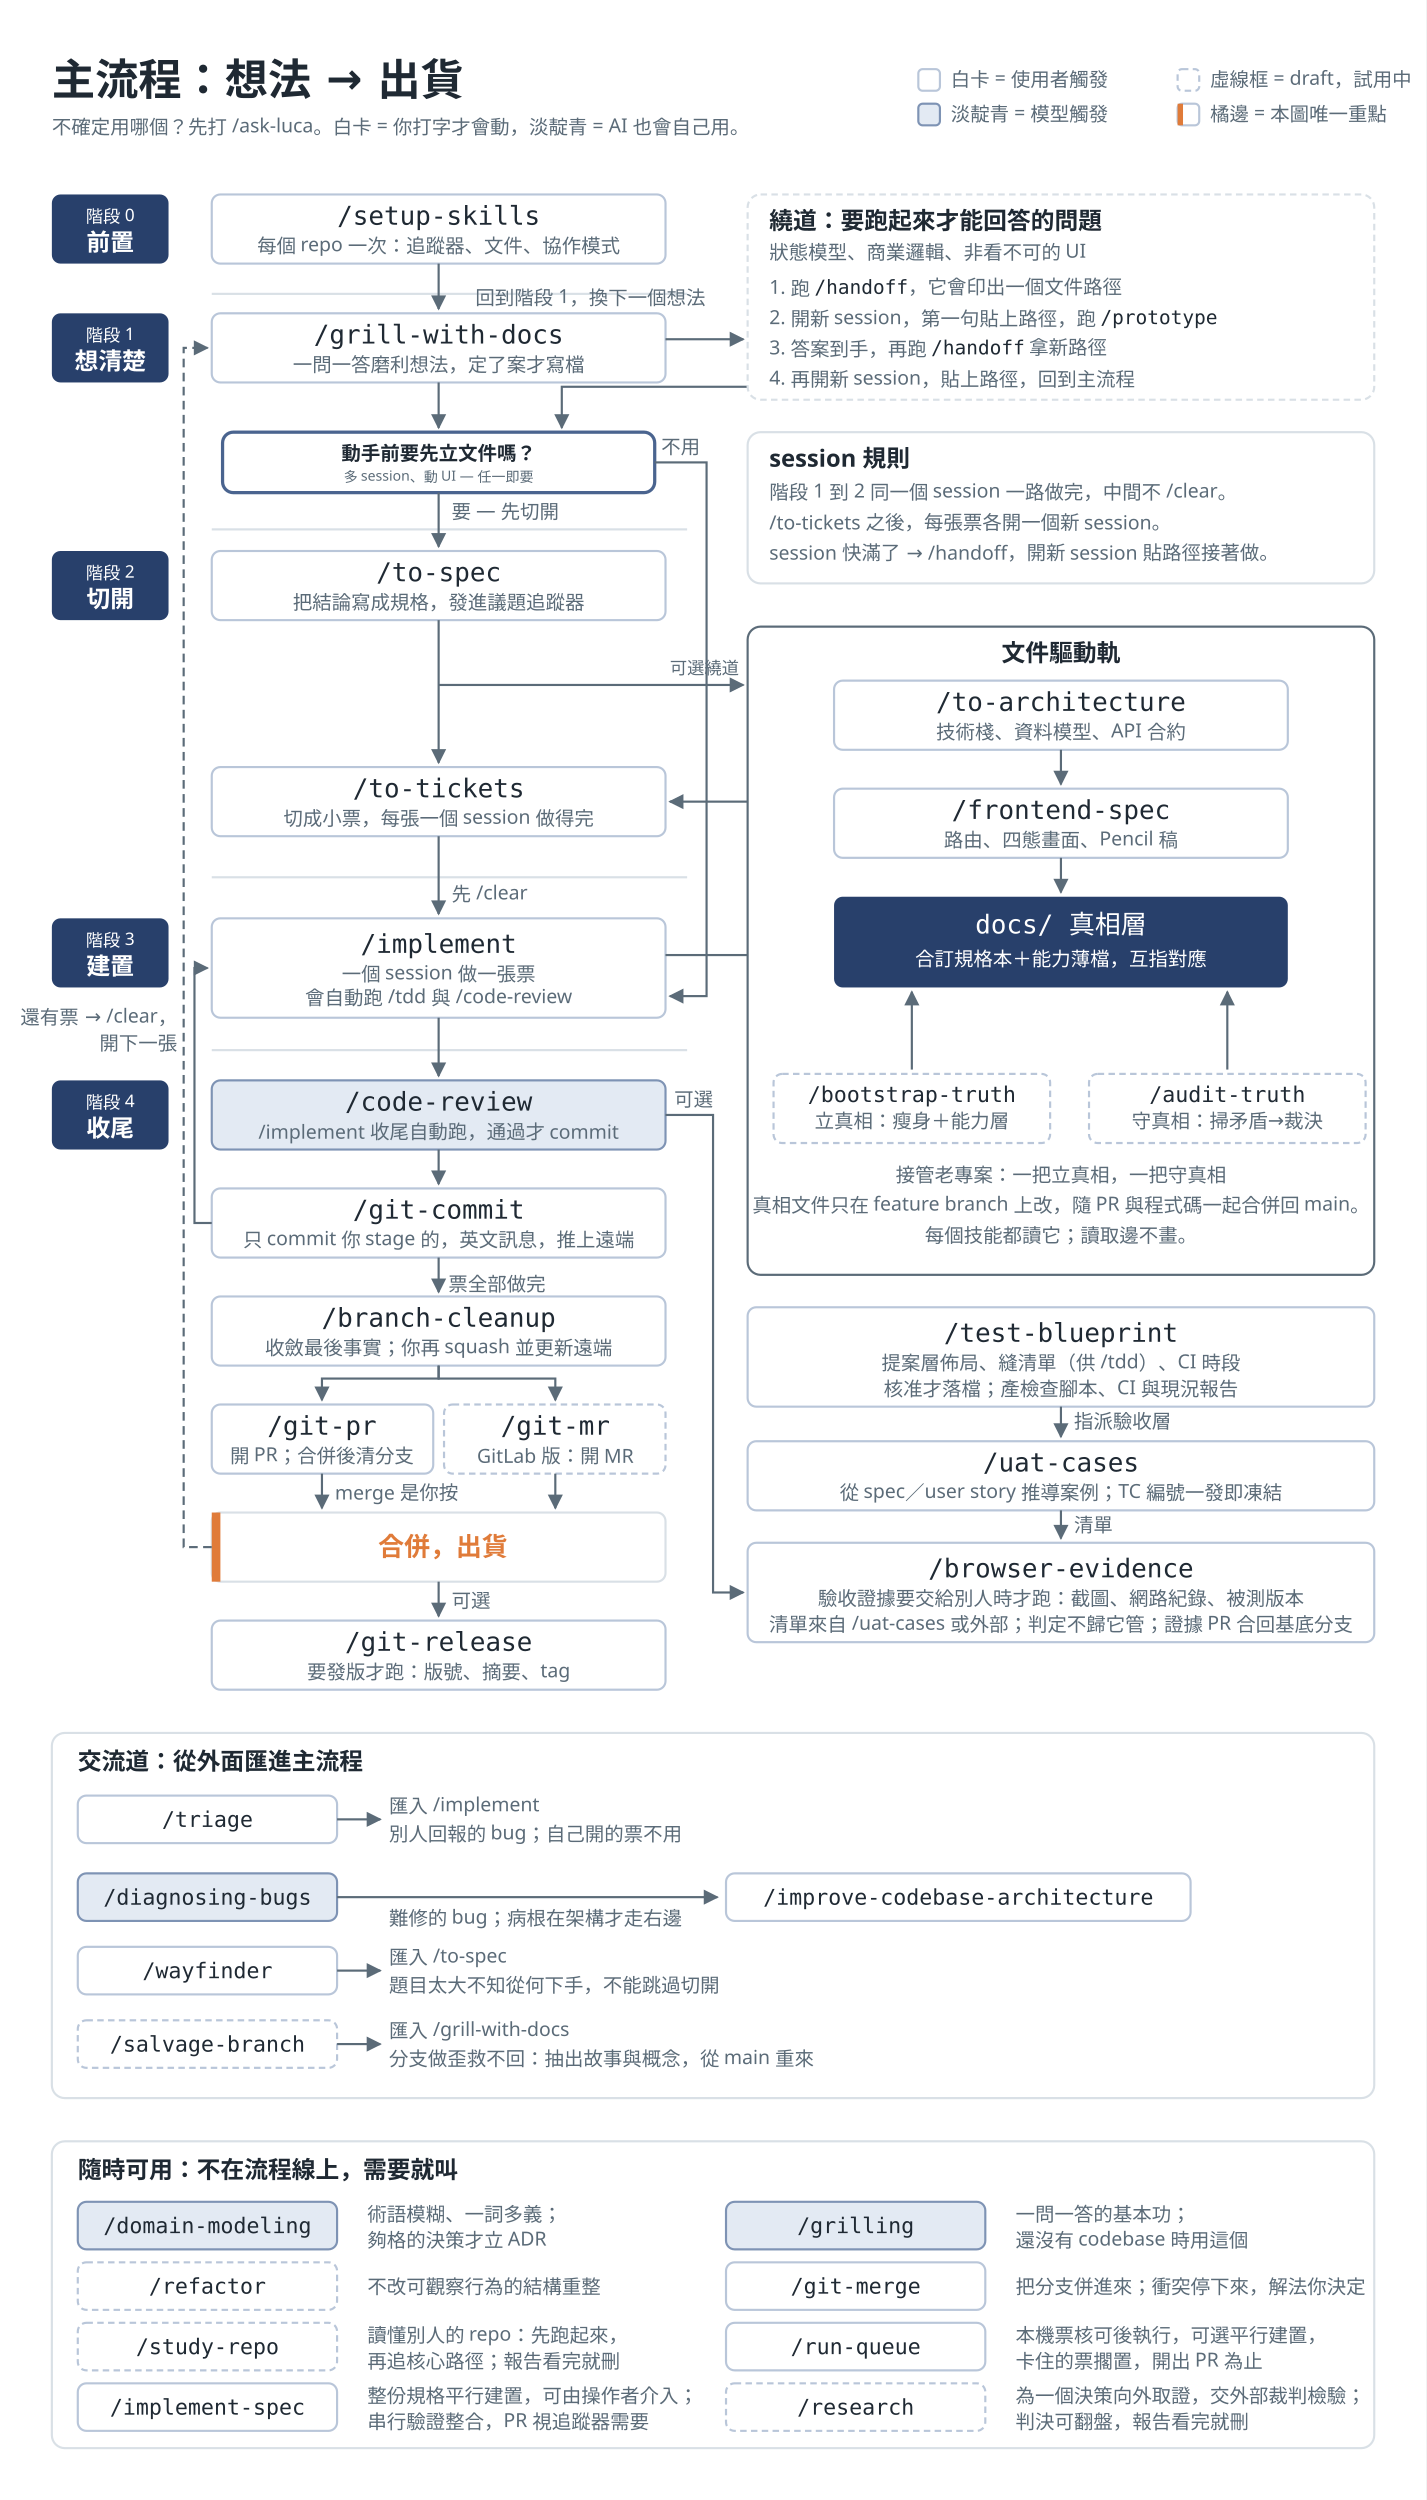
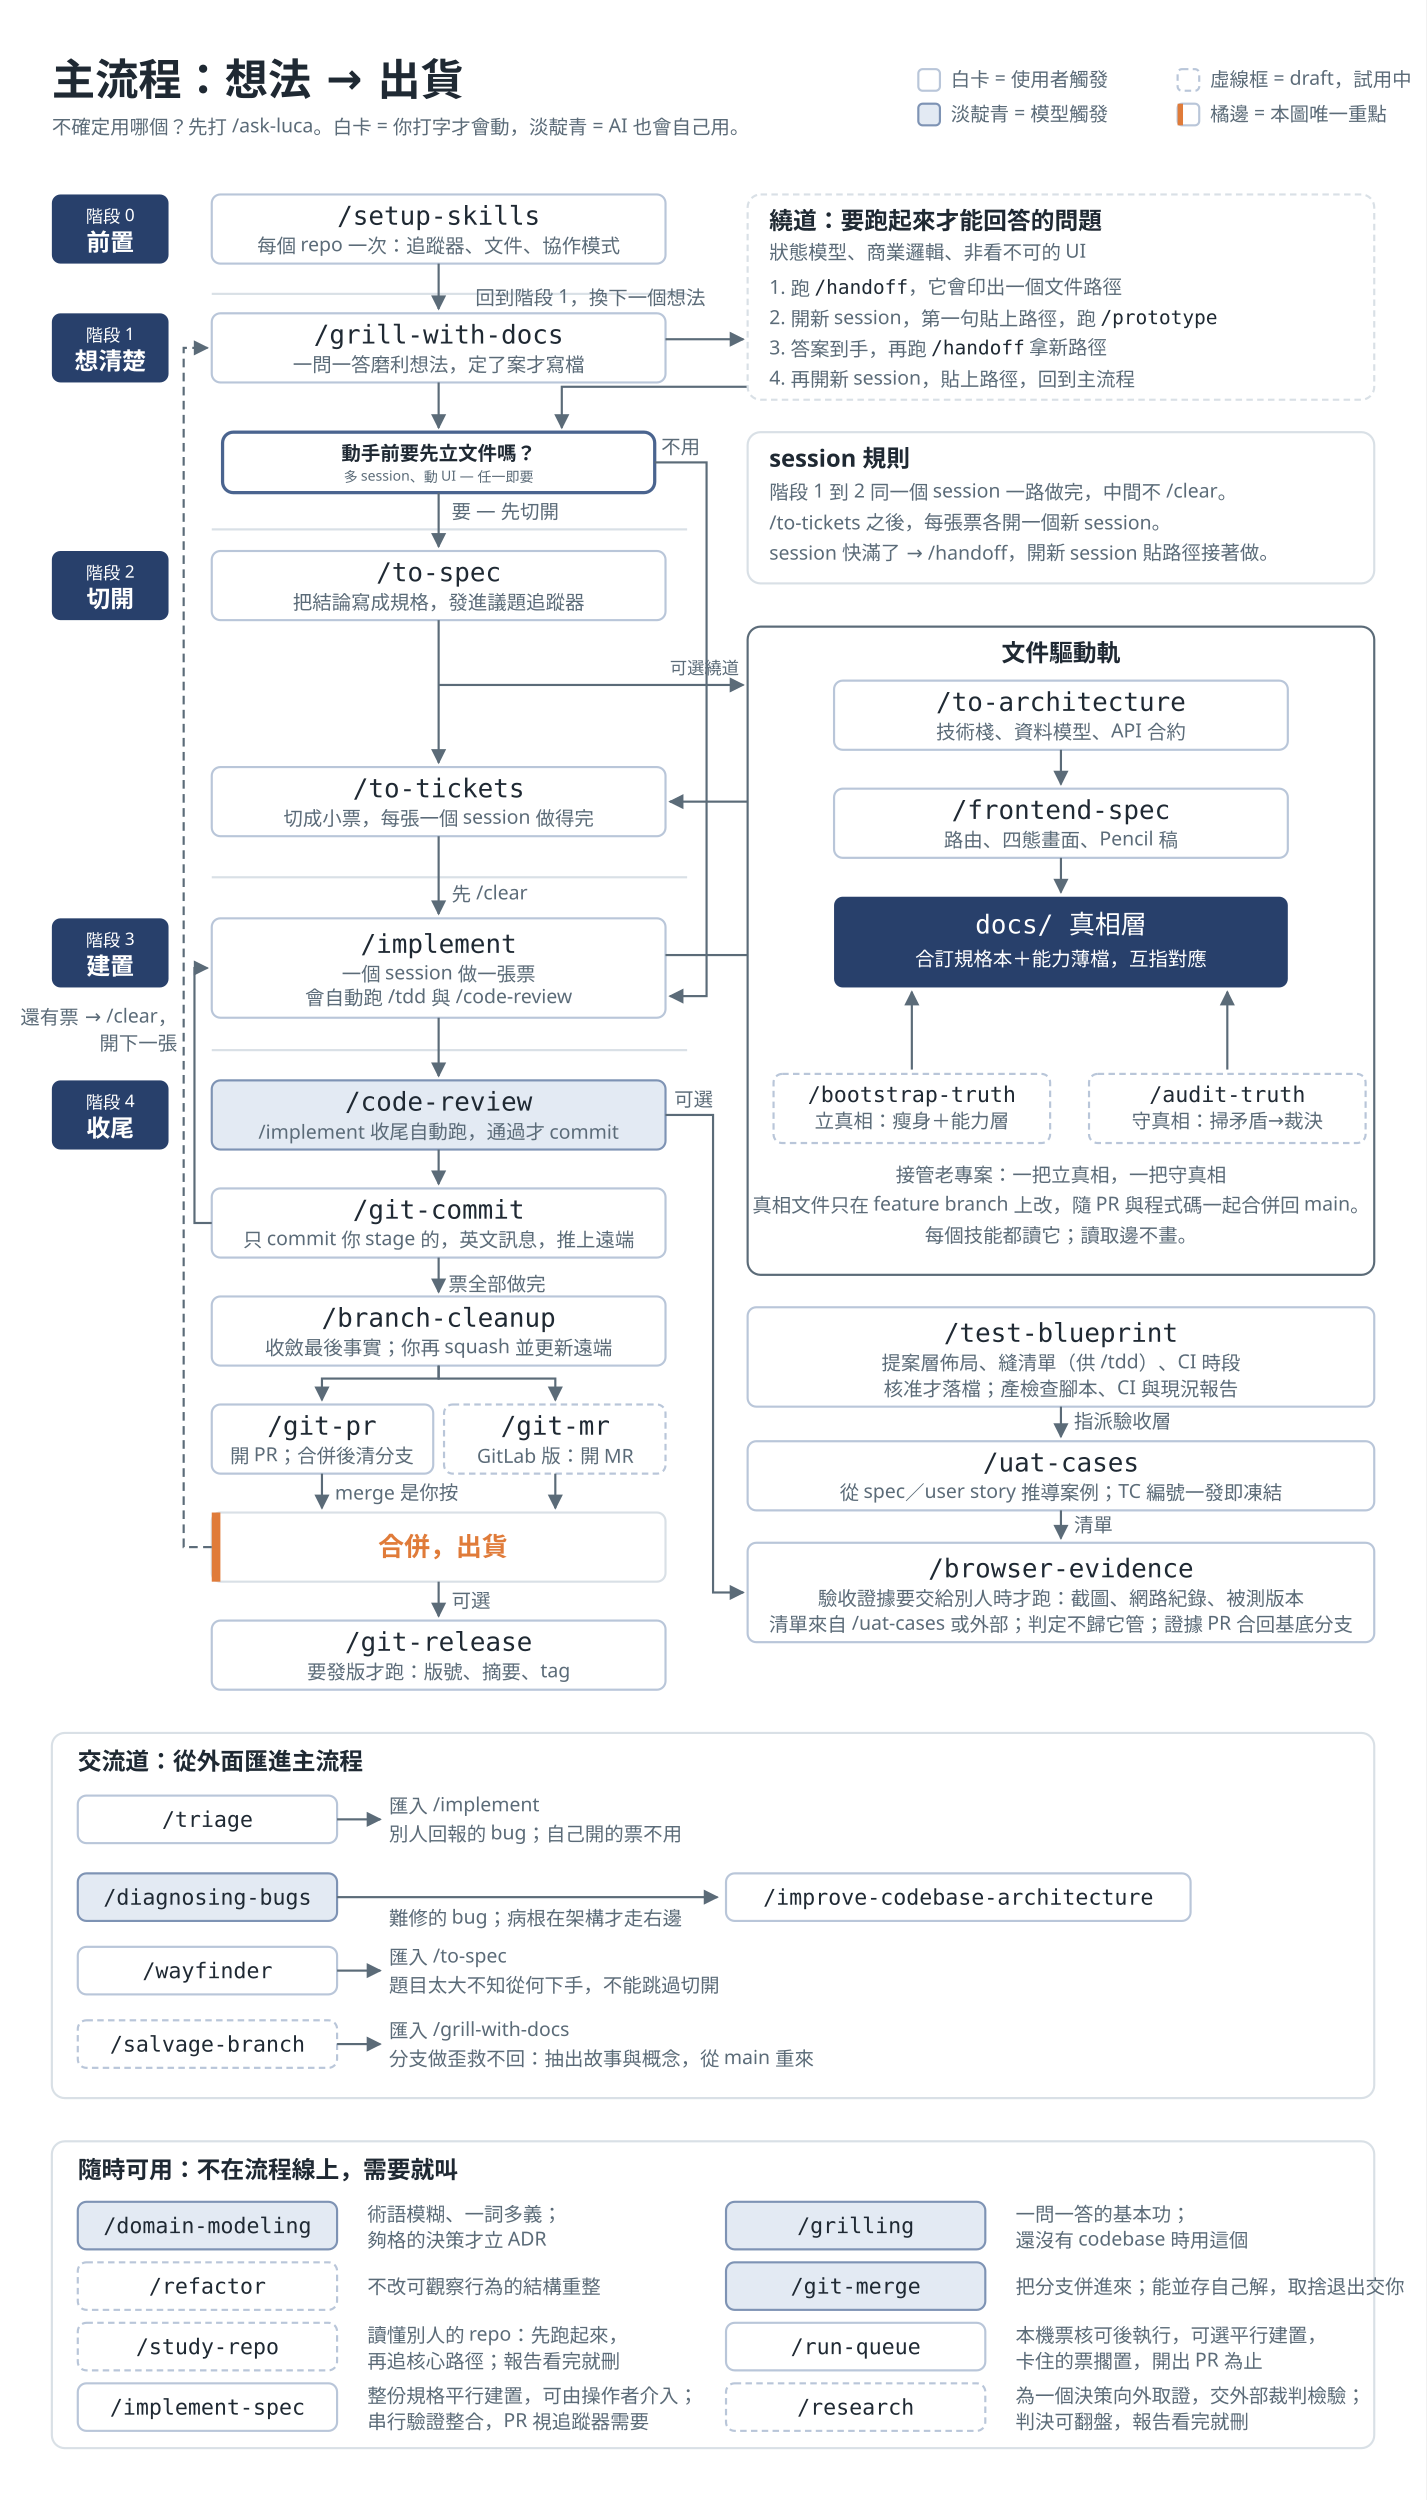
<svg xmlns="http://www.w3.org/2000/svg" width="1320" height="2314" viewBox="0 0 1320 2314" font-family="'Noto Sans TC','Microsoft JhengHei','微軟正黑體','PingFang TC',sans-serif">
  <defs>
    <marker id="arrow" viewBox="0 0 10 10" refX="9" refY="5" markerWidth="7" markerHeight="7" orient="auto-start-reverse">
      <path d="M 0 0 L 10 5 L 0 10 z" fill="#5B6B78" />
    </marker>
    <style>
      .box   { stroke-width: 2; }
      .user  { fill: #FFFFFF; stroke: #B9C6D9; }
      .model { fill: #E3EAF3; stroke: #7E93B4; }
      .draft { stroke-dasharray: 6 4; }
      .rail  { fill: #28406B; }
      .rail-label { font-size: 16px; fill: #FFFFFF; }
      .rail-name  { font-size: 22px; fill: #FFFFFF; font-weight: 600; }
      .skill    { font-family: ui-monospace, SFMono-Regular, Consolas, monospace; font-size: 24px; fill: #1F2933; }
      .skill-sm { font-family: ui-monospace, SFMono-Regular, Consolas, monospace; font-size: 20px; fill: #1F2933; }
      .mono  { font-family: ui-monospace, SFMono-Regular, Consolas, monospace; fill: #1F2933; }
      .sub   { font-size: 18px; fill: #5B6B78; }
      .note  { font-size: 18px; fill: #5B6B78; }
      .edge  { stroke: #5B6B78; stroke-width: 2; fill: none; marker-end: url(#arrow); }
      .edge-label { font-size: 18px; fill: #5B6B78; }
      .panel-title { font-size: 22px; fill: #1F2933; font-weight: 600; }
      .divider { stroke: #D9E0E6; stroke-width: 2; }
      .store-title { font-family: ui-monospace, SFMono-Regular, Consolas, monospace; font-size: 24px; fill: #FFFFFF; }
      .store-sub   { font-size: 18px; fill: #FFFFFF; }
    </style>
  </defs>
  <rect width="1320" height="2314" fill="#FFFFFF" />
  <g id="header">
    <text x="48" y="88" font-size="40" font-weight="700" fill="#1F2933">主流程：想法 → 出貨</text>
    <text x="48" y="124" class="note">不確定用哪個？先打 /ask-luca。白卡 = 你打字才會動，淡靛青 = AI 也會自己用。</text>
  </g>
  <g id="legend">
    <rect x="850" y="64" width="20" height="20" rx="4" class="box user" />
    <text x="880" y="80" class="note">白卡 = 使用者觸發</text>
    <rect x="850" y="96" width="20" height="20" rx="4" class="box model" />
    <text x="880" y="112" class="note">淡靛青 = 模型觸發</text>
    <rect x="1090" y="64" width="20" height="20" rx="4" class="box user draft" />
    <text x="1120" y="80" class="note">虛線框 = draft，試用中</text>
    <rect x="1090" y="96" width="20" height="20" rx="4" class="box user" />
    <rect x="1090" y="96" width="5" height="20" fill="#E07B39" />
    <text x="1120" y="112" class="note">橘邊 = 本圖唯一重點</text>
  </g>
  <line x1="196" y1="272" x2="636" y2="272" class="divider" />
  <line x1="196" y1="490" x2="636" y2="490" class="divider" />
  <line x1="196" y1="812" x2="636" y2="812" class="divider" />
  <line x1="196" y1="972" x2="636" y2="972" class="divider" />
  <g id="main-flow">
    <rect x="48" y="180" width="108" height="64" rx="8" class="rail" />
    <text x="102" y="206" text-anchor="middle" class="rail-label">階段 0</text>
    <text x="102" y="232" text-anchor="middle" class="rail-name">前置</text>
    <rect x="196" y="180" width="420" height="64" rx="8" class="box user" />
    <text x="406" y="208" text-anchor="middle" class="skill">/setup-skills</text>
    <text x="406" y="234" text-anchor="middle" class="sub">每個 repo 一次：追蹤器、文件、協作模式</text>
    <path d="M 406 244 L 406 286" class="edge" />
    <rect x="48" y="290" width="108" height="64" rx="8" class="rail" />
    <text x="102" y="316" text-anchor="middle" class="rail-label">階段 1</text>
    <text x="102" y="342" text-anchor="middle" class="rail-name">想清楚</text>
    <rect x="196" y="290" width="420" height="64" rx="8" class="box user" />
    <text x="406" y="318" text-anchor="middle" class="skill">/grill-with-docs</text>
    <text x="406" y="344" text-anchor="middle" class="sub">一問一答磨利想法，定了案才寫檔</text>
    <path d="M 616 314 L 688 314" class="edge" />
    <path d="M 692 358 L 520 358 L 520 396" class="edge" />
    <path d="M 406 354 L 406 396" class="edge" />
    <rect x="206" y="400" width="400" height="56" rx="10" fill="#FFFFFF" stroke="#4A648F" stroke-width="3" />
    <text x="406" y="426" text-anchor="middle" font-size="18" font-weight="600" fill="#1F2933">動手前要先立文件嗎？</text>
    <text x="406" y="446" text-anchor="middle" font-size="13" fill="#5B6B78">多 session、動 UI — 任一即要</text>
    <path d="M 406 456 L 406 506" class="edge" />
    <text x="418" y="480" class="edge-label">要 — 先切開</text>
    <path d="M 606 428 L 654 428 L 654 922 L 620 922" class="edge" />
    <text x="612" y="420" class="edge-label">不用</text>
    <rect x="48" y="510" width="108" height="64" rx="8" class="rail" />
    <text x="102" y="536" text-anchor="middle" class="rail-label">階段 2</text>
    <text x="102" y="562" text-anchor="middle" class="rail-name">切開</text>
    <rect x="196" y="510" width="420" height="64" rx="8" class="box user" />
    <text x="406" y="538" text-anchor="middle" class="skill">/to-spec</text>
    <text x="406" y="564" text-anchor="middle" class="sub">把結論寫成規格，發進議題追蹤器</text>
    <path d="M 406 574 L 406 706" class="edge" />
    <path d="M 406 634 L 688 634" class="edge" />
    <text x="652" y="624" text-anchor="middle" font-size="16" fill="#5B6B78">可選繞道</text>
    <path d="M 692 742 L 620 742" class="edge" />
    <rect x="196" y="710" width="420" height="64" rx="8" class="box user" />
    <text x="406" y="738" text-anchor="middle" class="skill">/to-tickets</text>
    <text x="406" y="764" text-anchor="middle" class="sub">切成小票，每張一個 session 做得完</text>
    <path d="M 406 774 L 406 846" class="edge" />
    <text x="418" y="834" class="edge-label">先 /clear</text>
    <rect x="48" y="850" width="108" height="64" rx="8" class="rail" />
    <text x="102" y="876" text-anchor="middle" class="rail-label">階段 3</text>
    <text x="102" y="902" text-anchor="middle" class="rail-name">建置</text>
    <rect x="196" y="850" width="420" height="92" rx="8" class="box user" />
    <text x="406" y="882" text-anchor="middle" class="skill">/implement</text>
    <text x="406" y="908" text-anchor="middle" class="sub">一個 session 做一張票</text>
    <text x="406" y="930" text-anchor="middle" class="sub">會自動跑 /tdd 與 /code-review</text>
    <path d="M 616 884 L 768 884" class="edge" />
    <path d="M 406 942 L 406 996" class="edge" />
    <rect x="48" y="1000" width="108" height="64" rx="8" class="rail" />
    <text x="102" y="1026" text-anchor="middle" class="rail-label">階段 4</text>
    <text x="102" y="1052" text-anchor="middle" class="rail-name">收尾</text>
    <rect x="196" y="1000" width="420" height="64" rx="8" class="box model" />
    <text x="406" y="1028" text-anchor="middle" class="skill">/code-review</text>
    <text x="406" y="1054" text-anchor="middle" class="sub">/implement 收尾自動跑，通過才 commit</text>
    <path d="M 406 1064 L 406 1096" class="edge" />
    <rect x="196" y="1100" width="420" height="64" rx="8" class="box user" />
    <text x="406" y="1128" text-anchor="middle" class="skill">/git-commit</text>
    <text x="406" y="1154" text-anchor="middle" class="sub">只 commit 你 stage 的，英文訊息，推上遠端</text>
    <text x="460" y="1195" text-anchor="middle" class="edge-label">票全部做完</text>
    <path d="M 196 1132 L 180 1132 L 180 896 L 192 896" class="edge" />
    <text x="164" y="948" text-anchor="end" class="edge-label">還有票 → /clear，</text>
    <text x="164" y="972" text-anchor="end" class="edge-label">開下一張</text>
    <rect x="196" y="1200" width="420" height="64" rx="8" class="box user" />
    <text x="406" y="1228" text-anchor="middle" class="skill">/branch-cleanup</text>
    <text x="406" y="1254" text-anchor="middle" class="sub">收斂最後事實；你再 squash 並更新遠端</text>
    <rect x="196" y="1300" width="205" height="64" rx="8" class="box user" />
    <text x="298" y="1328" text-anchor="middle" class="skill">/git-pr</text>
    <text x="298" y="1354" text-anchor="middle" class="sub">開 PR；合併後清分支</text>
    <rect x="411" y="1300" width="205" height="64" rx="8" class="box user draft" />
    <text x="514" y="1328" text-anchor="middle" class="skill">/git-mr</text>
    <text x="514" y="1354" text-anchor="middle" class="sub">GitLab 版：開 MR</text>
    <path d="M 406 1164 L 406 1196" class="edge" />
    <path d="M 406 1264 L 406 1276 L 298 1276 L 298 1296" class="edge" />
    <path d="M 406 1264 L 406 1276 L 514 1276 L 514 1296" class="edge" />
    <path d="M 298 1364 L 298 1396" class="edge" />
    <path d="M 514 1364 L 514 1396" class="edge" />
    <text x="310" y="1388" class="edge-label">merge 是你按</text>
    <rect x="196" y="1400" width="420" height="64" rx="8" fill="#FFFFFF" stroke="#D9E0E6" stroke-width="2" />
    <rect x="196" y="1400" width="8" height="64" fill="#E07B39" />
    <text x="410" y="1440" text-anchor="middle" font-size="24" font-weight="700" fill="#E07B39">合併，出貨</text>
    <path d="M 406 1464 L 406 1496" class="edge" />
    <text x="418" y="1488" class="edge-label">可選</text>
    <rect x="196" y="1500" width="420" height="64" rx="8" class="box user" />
    <text x="406" y="1528" text-anchor="middle" class="skill">/git-release</text>
    <text x="406" y="1554" text-anchor="middle" class="sub">要發版才跑：版號、摘要、tag</text>
    <path d="M 196 1432 L 170 1432 L 170 322 L 192 322" class="edge" stroke-dasharray="8 5" />
    <text x="440" y="282" class="edge-label">回到階段 1，換下一個想法</text>
    <path d="M 616 1032 L 660 1032 L 660 1474 L 688 1474" class="edge" />
    <text x="624" y="1024" class="edge-label">可選</text>
  </g>
  <g id="detour-panel">
    <rect x="692" y="180" width="580" height="190" rx="12" fill="#FFFFFF" stroke="#D9E0E6" stroke-width="2" stroke-dasharray="6 4" />
    <text x="712" y="212" class="panel-title">繞道：要跑起來才能回答的問題</text>
    <text x="712" y="240" class="note">狀態模型、商業邏輯、非看不可的 UI</text>
    <text x="712" y="272" class="note">1. 跑 <tspan class="mono" font-size="18">/handoff</tspan>，它會印出一個文件路徑</text>
    <text x="712" y="300" class="note">2. 開新 session，第一句貼上路徑，跑 <tspan class="mono" font-size="18">/prototype</tspan>
    </text>
    <text x="712" y="328" class="note">3. 答案到手，再跑 <tspan class="mono" font-size="18">/handoff</tspan> 拿新路徑</text>
    <text x="712" y="356" class="note">4. 再開新 session，貼上路徑，回到主流程</text>
  </g>
  <g id="session-rules">
    <rect x="692" y="400" width="580" height="140" rx="12" fill="#FFFFFF" stroke="#D9E0E6" stroke-width="2" />
    <text x="712" y="432" class="panel-title">session 規則</text>
    <text x="712" y="462" class="note">階段 1 到 2 同一個 session 一路做完，中間不 /clear。</text>
    <text x="712" y="490" class="note">/to-tickets 之後，每張票各開一個新 session。</text>
    <text x="712" y="518" class="note">session 快滿了 → /handoff，開新 session 貼路徑接著做。</text>
  </g>
  <g id="doc-track">
    <rect x="692" y="580" width="580" height="600" rx="12" fill="#FFFFFF" stroke="#5B6B78" stroke-width="2" />
    <text x="982" y="612" text-anchor="middle" class="panel-title">文件驅動軌</text>
    <rect x="772" y="630" width="420" height="64" rx="8" class="box user" />
    <text x="982" y="658" text-anchor="middle" class="skill">/to-architecture</text>
    <text x="982" y="684" text-anchor="middle" class="sub">技術棧、資料模型、API 合約</text>
    <path d="M 982 694 L 982 726" class="edge" />
    <rect x="772" y="730" width="420" height="64" rx="8" class="box user" />
    <text x="982" y="758" text-anchor="middle" class="skill">/frontend-spec</text>
    <text x="982" y="784" text-anchor="middle" class="sub">路由、四態畫面、Pencil 稿</text>
    <path d="M 982 794 L 982 826" class="edge" />
    <rect x="772" y="830" width="420" height="84" rx="8" class="rail" />
    <text x="982" y="864" text-anchor="middle" class="store-title">docs/ 真相層</text>
    <text x="982" y="894" text-anchor="middle" class="store-sub">合訂規格本＋能力薄檔，互指對應</text>
    <rect x="716" y="994" width="256" height="64" rx="8" class="box user draft" />
    <text x="844" y="1020" text-anchor="middle" class="skill-sm">/bootstrap-truth</text>
    <text x="844" y="1044" text-anchor="middle" class="sub">立真相：瘦身＋能力層</text>
    <path d="M 844 990 L 844 918" class="edge" />
    <rect x="1008" y="994" width="256" height="64" rx="8" class="box user draft" />
    <text x="1136" y="1020" text-anchor="middle" class="skill-sm">/audit-truth</text>
    <text x="1136" y="1044" text-anchor="middle" class="sub">守真相：掃矛盾→裁決</text>
    <path d="M 1136 990 L 1136 918" class="edge" />
    <text x="982" y="1094" text-anchor="middle" class="note">接管老專案：一把立真相，一把守真相</text>
    <text x="982" y="1122" text-anchor="middle" class="note">真相文件只在 feature branch 上改，隨 PR 與程式碼一起合併回 main。</text>
    <text x="982" y="1150" text-anchor="middle" class="note">每個技能都讀它；讀取邊不畫。</text>
  </g>
  <g id="side-cards">
    <rect x="692" y="1210" width="580" height="92" rx="8" class="box user" />
    <text x="982" y="1242" text-anchor="middle" class="skill">/test-blueprint</text>
    <text x="982" y="1268" text-anchor="middle" class="sub">提案層佈局、縫清單（供 /tdd）、CI 時段</text>
    <text x="982" y="1292" text-anchor="middle" class="sub">核准才落檔；產檢查腳本、CI 與現況報告</text>
    <path d="M 982 1302 L 982 1330" class="edge" />
    <text x="994" y="1322" class="edge-label">指派驗收層</text>
    <rect x="692" y="1334" width="580" height="64" rx="8" class="box user" />
    <text x="982" y="1362" text-anchor="middle" class="skill">/uat-cases</text>
    <text x="982" y="1388" text-anchor="middle" class="sub">從 spec／user story 推導案例；TC 編號一發即凍結</text>
    <path d="M 982 1398 L 982 1424" class="edge" />
    <text x="994" y="1418" class="edge-label">清單</text>
    <rect x="692" y="1428" width="580" height="92" rx="8" class="box user" />
    <text x="982" y="1460" text-anchor="middle" class="skill">/browser-evidence</text>
    <text x="982" y="1486" text-anchor="middle" class="sub">驗收證據要交給別人時才跑：截圖、網路紀錄、被測版本</text>
    <text x="982" y="1510" text-anchor="middle" class="sub">清單來自 /uat-cases 或外部；判定不歸它管；證據 PR 合回基底分支</text>
  </g>
  <g id="on-ramps">
    <rect x="48" y="1604" width="1224" height="338" rx="12" fill="#FFFFFF" stroke="#D9E0E6" stroke-width="2" />
    <text x="72" y="1638" class="panel-title">交流道：從外面匯進主流程</text>
    <rect x="72" y="1662" width="240" height="44" rx="8" class="box user" />
    <text x="192" y="1691" text-anchor="middle" class="skill-sm">/triage</text>
    <path d="M 312 1684 L 352 1684" class="edge" />
    <text x="360" y="1678" class="note">匯入 /implement</text>
    <text x="360" y="1704" class="note">別人回報的 bug；自己開的票不用</text>
    <rect x="72" y="1734" width="240" height="44" rx="8" class="box model" />
    <text x="192" y="1763" text-anchor="middle" class="skill-sm">/diagnosing-bugs</text>
    <path d="M 312 1756 L 664 1756" class="edge" />
    <rect x="672" y="1734" width="430" height="44" rx="8" class="box user" />
    <text x="887" y="1763" text-anchor="middle" class="skill-sm">/improve-codebase-architecture</text>
    <text x="360" y="1782" class="note">難修的 bug；病根在架構才走右邊</text>
    <rect x="72" y="1802" width="240" height="44" rx="8" class="box user" />
    <text x="192" y="1831" text-anchor="middle" class="skill-sm">/wayfinder</text>
    <path d="M 312 1824 L 352 1824" class="edge" />
    <text x="360" y="1818" class="note">匯入 /to-spec</text>
    <text x="360" y="1844" class="note">題目太大不知從何下手，不能跳過切開</text>
    <rect x="72" y="1870" width="240" height="44" rx="8" class="box user draft" />
    <text x="192" y="1899" text-anchor="middle" class="skill-sm">/salvage-branch</text>
    <path d="M 312 1892 L 352 1892" class="edge" />
    <text x="360" y="1886" class="note">匯入 /grill-with-docs</text>
    <text x="360" y="1912" class="note">分支做歪救不回：抽出故事與概念，從 main 重來</text>
  </g>
  <g id="anytime">
    <rect x="48" y="1982" width="1224" height="284" rx="12" fill="#FFFFFF" stroke="#D9E0E6" stroke-width="2" />
    <text x="72" y="2016" class="panel-title">隨時可用：不在流程線上，需要就叫</text>
    <rect x="72" y="2038" width="240" height="44" rx="8" class="box model" />
    <text x="192" y="2067" text-anchor="middle" class="skill-sm">/domain-modeling</text>
    <text x="340" y="2056" class="note">術語模糊、一詞多義；</text>
    <text x="340" y="2080" class="note">夠格的決策才立 ADR</text>
    <rect x="672" y="2038" width="240" height="44" rx="8" class="box model" />
    <text x="792" y="2067" text-anchor="middle" class="skill-sm">/grilling</text>
    <text x="940" y="2056" class="note">一問一答的基本功；</text>
    <text x="940" y="2080" class="note">還沒有 codebase 時用這個</text>
    <rect x="72" y="2094" width="240" height="44" rx="8" class="box user draft" />
    <text x="192" y="2123" text-anchor="middle" class="skill-sm">/refactor</text>
    <text x="340" y="2123" class="note">不改可觀察行為的結構重整</text>
-     <rect x="672" y="2094" width="240" height="44" rx="8" class="box user" />
+     <rect x="672" y="2094" width="240" height="44" rx="8" class="box model" />
    <text x="792" y="2123" text-anchor="middle" class="skill-sm">/git-merge</text>
-     <text x="940" y="2123" class="note">把分支併進來；衝突停下來，解法你決定</text>
+     <text x="940" y="2123" class="note">把分支併進來；能並存自己解，取捨退出交你</text>
    <rect x="72" y="2150" width="240" height="44" rx="8" class="box user draft" />
    <text x="192" y="2179" text-anchor="middle" class="skill-sm">/study-repo</text>
    <text x="340" y="2168" class="note">讀懂別人的 repo：先跑起來，</text>
    <text x="340" y="2192" class="note">再追核心路徑；報告看完就刪</text>
    <rect x="672" y="2150" width="240" height="44" rx="8" class="box user" />
    <text x="792" y="2179" text-anchor="middle" class="skill-sm">/run-queue</text>
    <text x="940" y="2168" class="note">本機票核可後執行，可選平行建置，</text>
    <text x="940" y="2192" class="note">卡住的票擱置，開出 PR 為止</text>
    <g id="implement-spec">
      <rect x="72" y="2206" width="240" height="44" rx="8" class="box user" />
      <text x="192" y="2235" text-anchor="middle" class="skill-sm">/implement-spec</text>
      <text x="340" y="2224" class="note">整份規格平行建置，可由操作者介入；</text>
      <text x="340" y="2248" class="note">串行驗證整合，PR 視追蹤器需要</text>
    </g>
    <rect x="672" y="2206" width="240" height="44" rx="8" class="box user draft" />
    <text x="792" y="2235" text-anchor="middle" class="skill-sm">/research</text>
    <text x="940" y="2224" class="note">為一個決策向外取證，交外部裁判檢驗；</text>
    <text x="940" y="2248" class="note">判決可翻盤，報告看完就刪</text>
  </g>
</svg>
